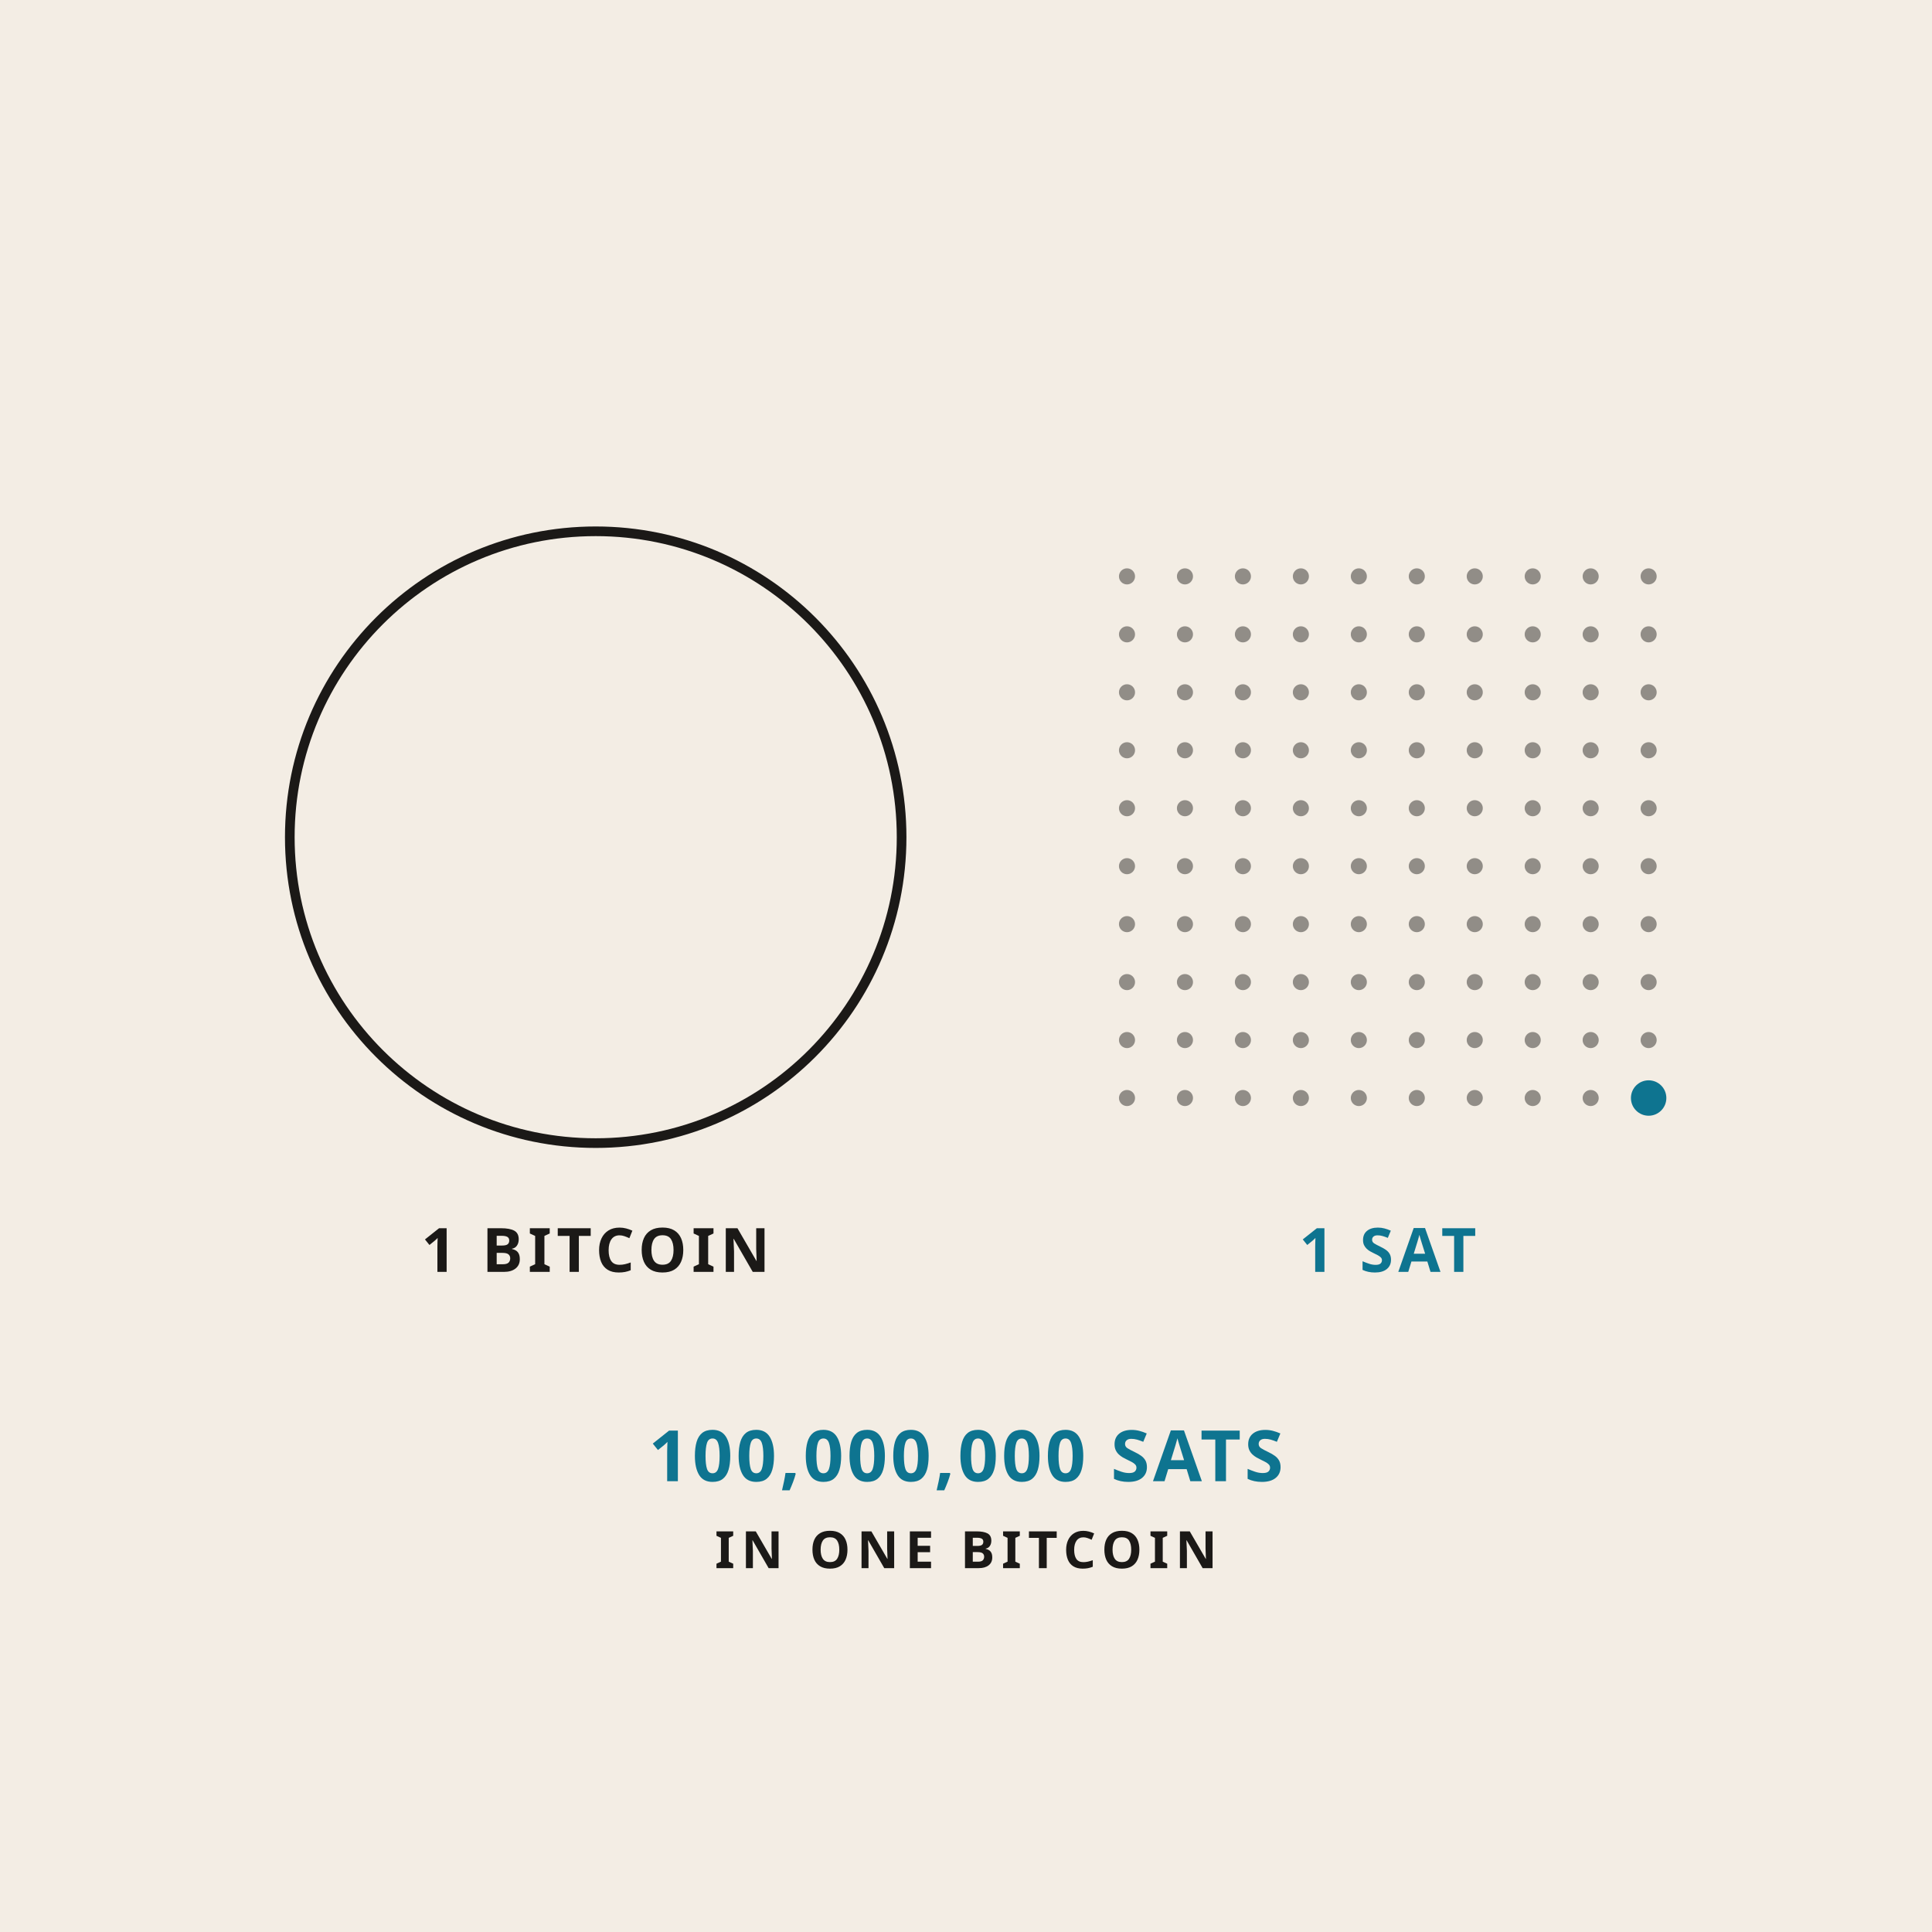
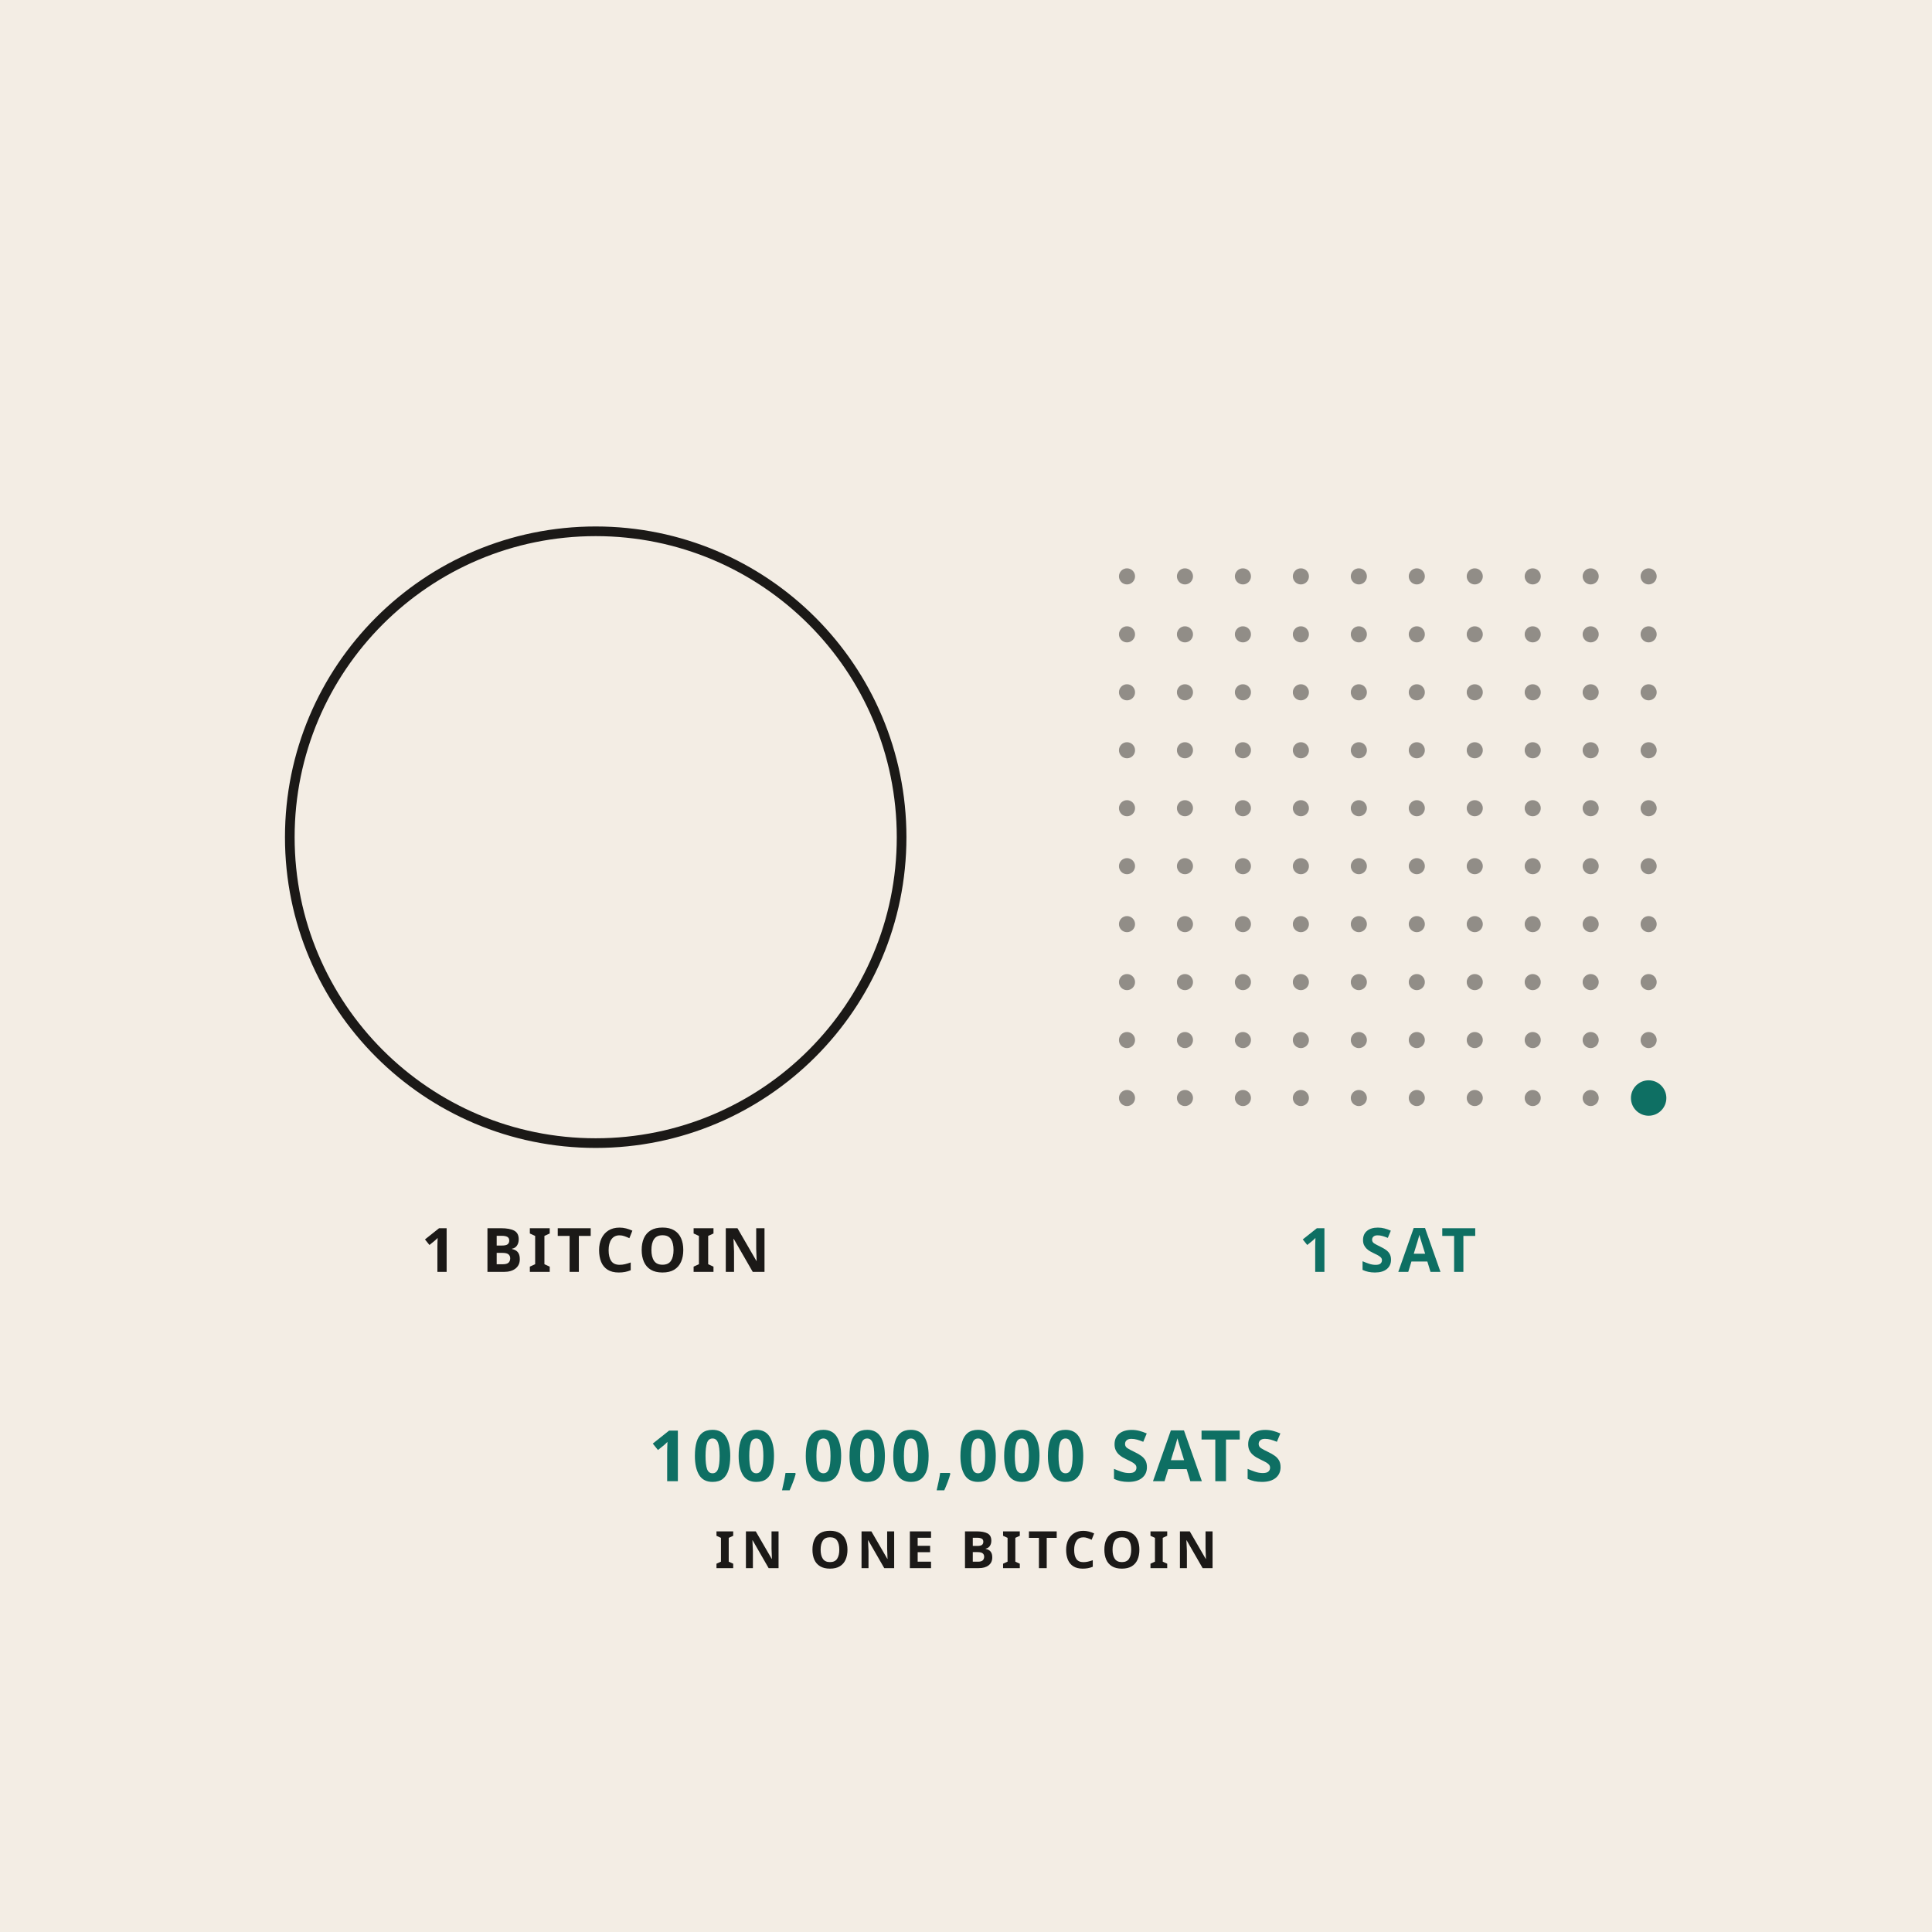
<svg xmlns="http://www.w3.org/2000/svg" width="1200" height="1200" viewBox="0 0 1200 1200" fill="none">
-   <style id="normaltown-theme">.f-bg{fill:#F3EDE4}.s-bg{stroke:#F3EDE4}.f-ink{fill:#1B1917}.s-ink{stroke:#1B1917}.f-ac{fill:#0E7490}.s-ac{stroke:#0E7490}@media (prefers-color-scheme:dark){.f-bg{fill:#141210}.s-bg{stroke:#141210}.f-ink{fill:#F7F3EC}.s-ink{stroke:#F7F3EC}.f-ac{fill:#2DD4FF}.s-ac{stroke:#2DD4FF}}</style>
+   <style id="normaltown-theme">.f-bg{fill:#F3EDE4}.s-bg{stroke:#F3EDE4}.f-ink{fill:#1B1917}.s-ink{stroke:#1B1917}.f-ac{fill:#0E6F63}.s-ac{stroke:#0E6F63}@media (prefers-color-scheme:dark){.f-bg{fill:#141210}.s-bg{stroke:#141210}.f-ink{fill:#F7F3EC}.s-ink{stroke:#F7F3EC}.f-ac{fill:#4FC7B4}.s-ac{stroke:#4FC7B4}}</style>
  <rect class="f-bg" width="1200" height="1200" />
  <circle class="s-ink" cx="370" cy="520" r="190" stroke-width="6" />
  <circle class="f-ink" cx="700" cy="358" r="5" fill-opacity="0.45" />
  <circle class="f-ink" cx="700" cy="394" r="5" fill-opacity="0.45" />
  <circle class="f-ink" cx="700" cy="430" r="5" fill-opacity="0.45" />
  <circle class="f-ink" cx="700" cy="466" r="5" fill-opacity="0.45" />
  <circle class="f-ink" cx="700" cy="502" r="5" fill-opacity="0.45" />
  <circle class="f-ink" cx="700" cy="538" r="5" fill-opacity="0.45" />
  <circle class="f-ink" cx="700" cy="574" r="5" fill-opacity="0.45" />
  <circle class="f-ink" cx="700" cy="610" r="5" fill-opacity="0.45" />
  <circle class="f-ink" cx="700" cy="646" r="5" fill-opacity="0.45" />
  <circle class="f-ink" cx="700" cy="682" r="5" fill-opacity="0.45" />
  <circle class="f-ink" cx="736" cy="358" r="5" fill-opacity="0.45" />
  <circle class="f-ink" cx="736" cy="394" r="5" fill-opacity="0.45" />
  <circle class="f-ink" cx="736" cy="430" r="5" fill-opacity="0.45" />
  <circle class="f-ink" cx="736" cy="466" r="5" fill-opacity="0.45" />
  <circle class="f-ink" cx="736" cy="502" r="5" fill-opacity="0.45" />
  <circle class="f-ink" cx="736" cy="538" r="5" fill-opacity="0.45" />
  <circle class="f-ink" cx="736" cy="574" r="5" fill-opacity="0.45" />
  <circle class="f-ink" cx="736" cy="610" r="5" fill-opacity="0.45" />
  <circle class="f-ink" cx="736" cy="646" r="5" fill-opacity="0.45" />
  <circle class="f-ink" cx="736" cy="682" r="5" fill-opacity="0.45" />
  <circle class="f-ink" cx="772" cy="358" r="5" fill-opacity="0.45" />
  <circle class="f-ink" cx="772" cy="394" r="5" fill-opacity="0.45" />
  <circle class="f-ink" cx="772" cy="430" r="5" fill-opacity="0.45" />
  <circle class="f-ink" cx="772" cy="466" r="5" fill-opacity="0.45" />
  <circle class="f-ink" cx="772" cy="502" r="5" fill-opacity="0.45" />
  <circle class="f-ink" cx="772" cy="538" r="5" fill-opacity="0.45" />
  <circle class="f-ink" cx="772" cy="574" r="5" fill-opacity="0.45" />
  <circle class="f-ink" cx="772" cy="610" r="5" fill-opacity="0.45" />
  <circle class="f-ink" cx="772" cy="646" r="5" fill-opacity="0.45" />
  <circle class="f-ink" cx="772" cy="682" r="5" fill-opacity="0.45" />
  <circle class="f-ink" cx="808" cy="358" r="5" fill-opacity="0.45" />
  <circle class="f-ink" cx="808" cy="394" r="5" fill-opacity="0.45" />
  <circle class="f-ink" cx="808" cy="430" r="5" fill-opacity="0.45" />
  <circle class="f-ink" cx="808" cy="466" r="5" fill-opacity="0.45" />
  <circle class="f-ink" cx="808" cy="502" r="5" fill-opacity="0.45" />
  <circle class="f-ink" cx="808" cy="538" r="5" fill-opacity="0.45" />
  <circle class="f-ink" cx="808" cy="574" r="5" fill-opacity="0.45" />
  <circle class="f-ink" cx="808" cy="610" r="5" fill-opacity="0.45" />
  <circle class="f-ink" cx="808" cy="646" r="5" fill-opacity="0.45" />
  <circle class="f-ink" cx="808" cy="682" r="5" fill-opacity="0.45" />
  <circle class="f-ink" cx="844" cy="358" r="5" fill-opacity="0.45" />
  <circle class="f-ink" cx="844" cy="394" r="5" fill-opacity="0.45" />
  <circle class="f-ink" cx="844" cy="430" r="5" fill-opacity="0.45" />
  <circle class="f-ink" cx="844" cy="466" r="5" fill-opacity="0.45" />
  <circle class="f-ink" cx="844" cy="502" r="5" fill-opacity="0.45" />
  <circle class="f-ink" cx="844" cy="538" r="5" fill-opacity="0.45" />
  <circle class="f-ink" cx="844" cy="574" r="5" fill-opacity="0.45" />
  <circle class="f-ink" cx="844" cy="610" r="5" fill-opacity="0.45" />
  <circle class="f-ink" cx="844" cy="646" r="5" fill-opacity="0.45" />
  <circle class="f-ink" cx="844" cy="682" r="5" fill-opacity="0.45" />
  <circle class="f-ink" cx="880" cy="358" r="5" fill-opacity="0.45" />
  <circle class="f-ink" cx="880" cy="394" r="5" fill-opacity="0.45" />
  <circle class="f-ink" cx="880" cy="430" r="5" fill-opacity="0.45" />
  <circle class="f-ink" cx="880" cy="466" r="5" fill-opacity="0.45" />
  <circle class="f-ink" cx="880" cy="502" r="5" fill-opacity="0.45" />
  <circle class="f-ink" cx="880" cy="538" r="5" fill-opacity="0.45" />
  <circle class="f-ink" cx="880" cy="574" r="5" fill-opacity="0.45" />
  <circle class="f-ink" cx="880" cy="610" r="5" fill-opacity="0.45" />
  <circle class="f-ink" cx="880" cy="646" r="5" fill-opacity="0.45" />
  <circle class="f-ink" cx="880" cy="682" r="5" fill-opacity="0.45" />
  <circle class="f-ink" cx="916" cy="358" r="5" fill-opacity="0.45" />
  <circle class="f-ink" cx="916" cy="394" r="5" fill-opacity="0.45" />
  <circle class="f-ink" cx="916" cy="430" r="5" fill-opacity="0.45" />
  <circle class="f-ink" cx="916" cy="466" r="5" fill-opacity="0.45" />
  <circle class="f-ink" cx="916" cy="502" r="5" fill-opacity="0.45" />
  <circle class="f-ink" cx="916" cy="538" r="5" fill-opacity="0.45" />
  <circle class="f-ink" cx="916" cy="574" r="5" fill-opacity="0.45" />
  <circle class="f-ink" cx="916" cy="610" r="5" fill-opacity="0.45" />
  <circle class="f-ink" cx="916" cy="646" r="5" fill-opacity="0.45" />
  <circle class="f-ink" cx="916" cy="682" r="5" fill-opacity="0.45" />
  <circle class="f-ink" cx="952" cy="358" r="5" fill-opacity="0.45" />
  <circle class="f-ink" cx="952" cy="394" r="5" fill-opacity="0.45" />
  <circle class="f-ink" cx="952" cy="430" r="5" fill-opacity="0.45" />
  <circle class="f-ink" cx="952" cy="466" r="5" fill-opacity="0.45" />
  <circle class="f-ink" cx="952" cy="502" r="5" fill-opacity="0.45" />
  <circle class="f-ink" cx="952" cy="538" r="5" fill-opacity="0.45" />
  <circle class="f-ink" cx="952" cy="574" r="5" fill-opacity="0.45" />
  <circle class="f-ink" cx="952" cy="610" r="5" fill-opacity="0.45" />
  <circle class="f-ink" cx="952" cy="646" r="5" fill-opacity="0.45" />
  <circle class="f-ink" cx="952" cy="682" r="5" fill-opacity="0.45" />
  <circle class="f-ink" cx="988" cy="358" r="5" fill-opacity="0.45" />
  <circle class="f-ink" cx="988" cy="394" r="5" fill-opacity="0.45" />
  <circle class="f-ink" cx="988" cy="430" r="5" fill-opacity="0.45" />
  <circle class="f-ink" cx="988" cy="466" r="5" fill-opacity="0.45" />
  <circle class="f-ink" cx="988" cy="502" r="5" fill-opacity="0.45" />
  <circle class="f-ink" cx="988" cy="538" r="5" fill-opacity="0.45" />
  <circle class="f-ink" cx="988" cy="574" r="5" fill-opacity="0.45" />
  <circle class="f-ink" cx="988" cy="610" r="5" fill-opacity="0.45" />
  <circle class="f-ink" cx="988" cy="646" r="5" fill-opacity="0.45" />
  <circle class="f-ink" cx="988" cy="682" r="5" fill-opacity="0.45" />
  <circle class="f-ink" cx="1024" cy="358" r="5" fill-opacity="0.45" />
  <circle class="f-ink" cx="1024" cy="394" r="5" fill-opacity="0.45" />
  <circle class="f-ink" cx="1024" cy="430" r="5" fill-opacity="0.45" />
  <circle class="f-ink" cx="1024" cy="466" r="5" fill-opacity="0.45" />
  <circle class="f-ink" cx="1024" cy="502" r="5" fill-opacity="0.45" />
  <circle class="f-ink" cx="1024" cy="538" r="5" fill-opacity="0.45" />
  <circle class="f-ink" cx="1024" cy="574" r="5" fill-opacity="0.45" />
  <circle class="f-ink" cx="1024" cy="610" r="5" fill-opacity="0.45" />
  <circle class="f-ink" cx="1024" cy="646" r="5" fill-opacity="0.45" />
  <circle class="f-ac" cx="1024" cy="682" r="11" />
  <text class="f-ink" x="370" y="790" font-family="Manrope" font-size="38" font-weight="800" letter-spacing="3" text-anchor="middle">1 BITCOIN</text>
  <text class="f-ac" x="862" y="790" font-family="Manrope" font-size="38" font-weight="800" letter-spacing="3" text-anchor="middle">1 SAT</text>
  <text class="f-ac" x="600" y="920" font-family="Manrope" font-size="44" font-weight="800" letter-spacing="2" text-anchor="middle">100,000,000 SATS</text>
  <text class="f-ink" x="600" y="974" font-family="Manrope" font-size="32" font-weight="700" letter-spacing="4" text-anchor="middle">IN ONE BITCOIN</text>
</svg>
